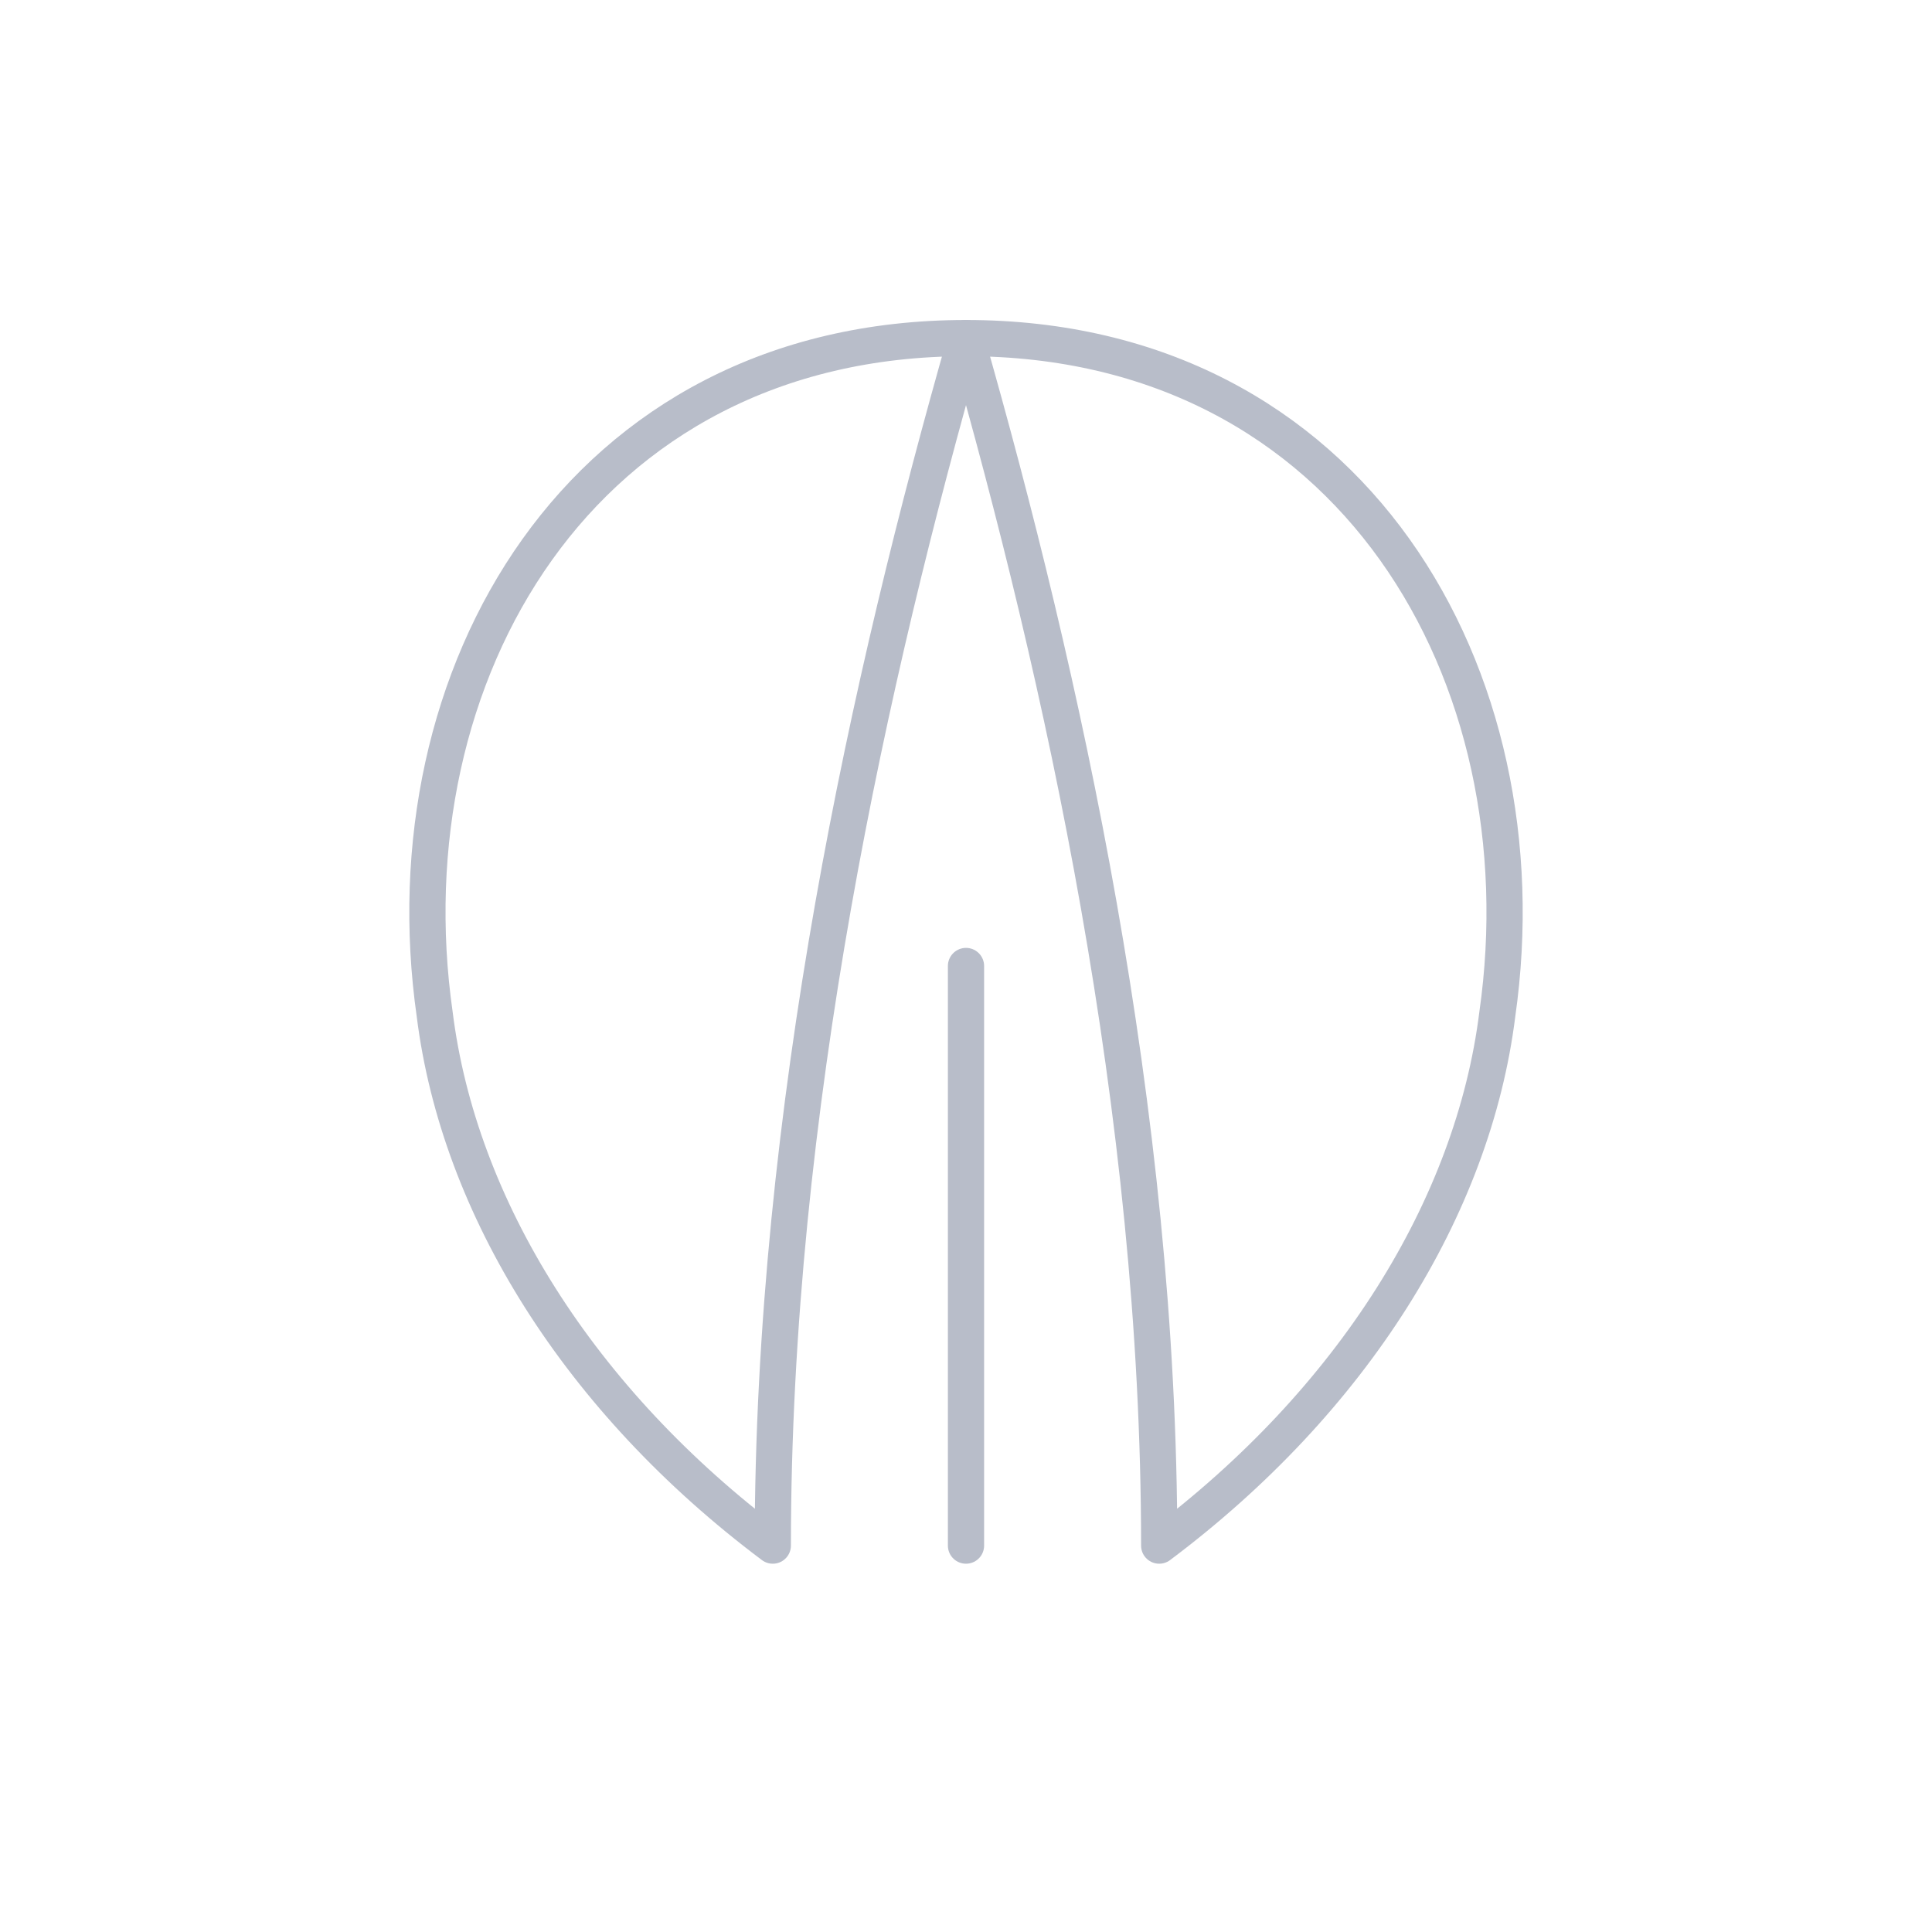
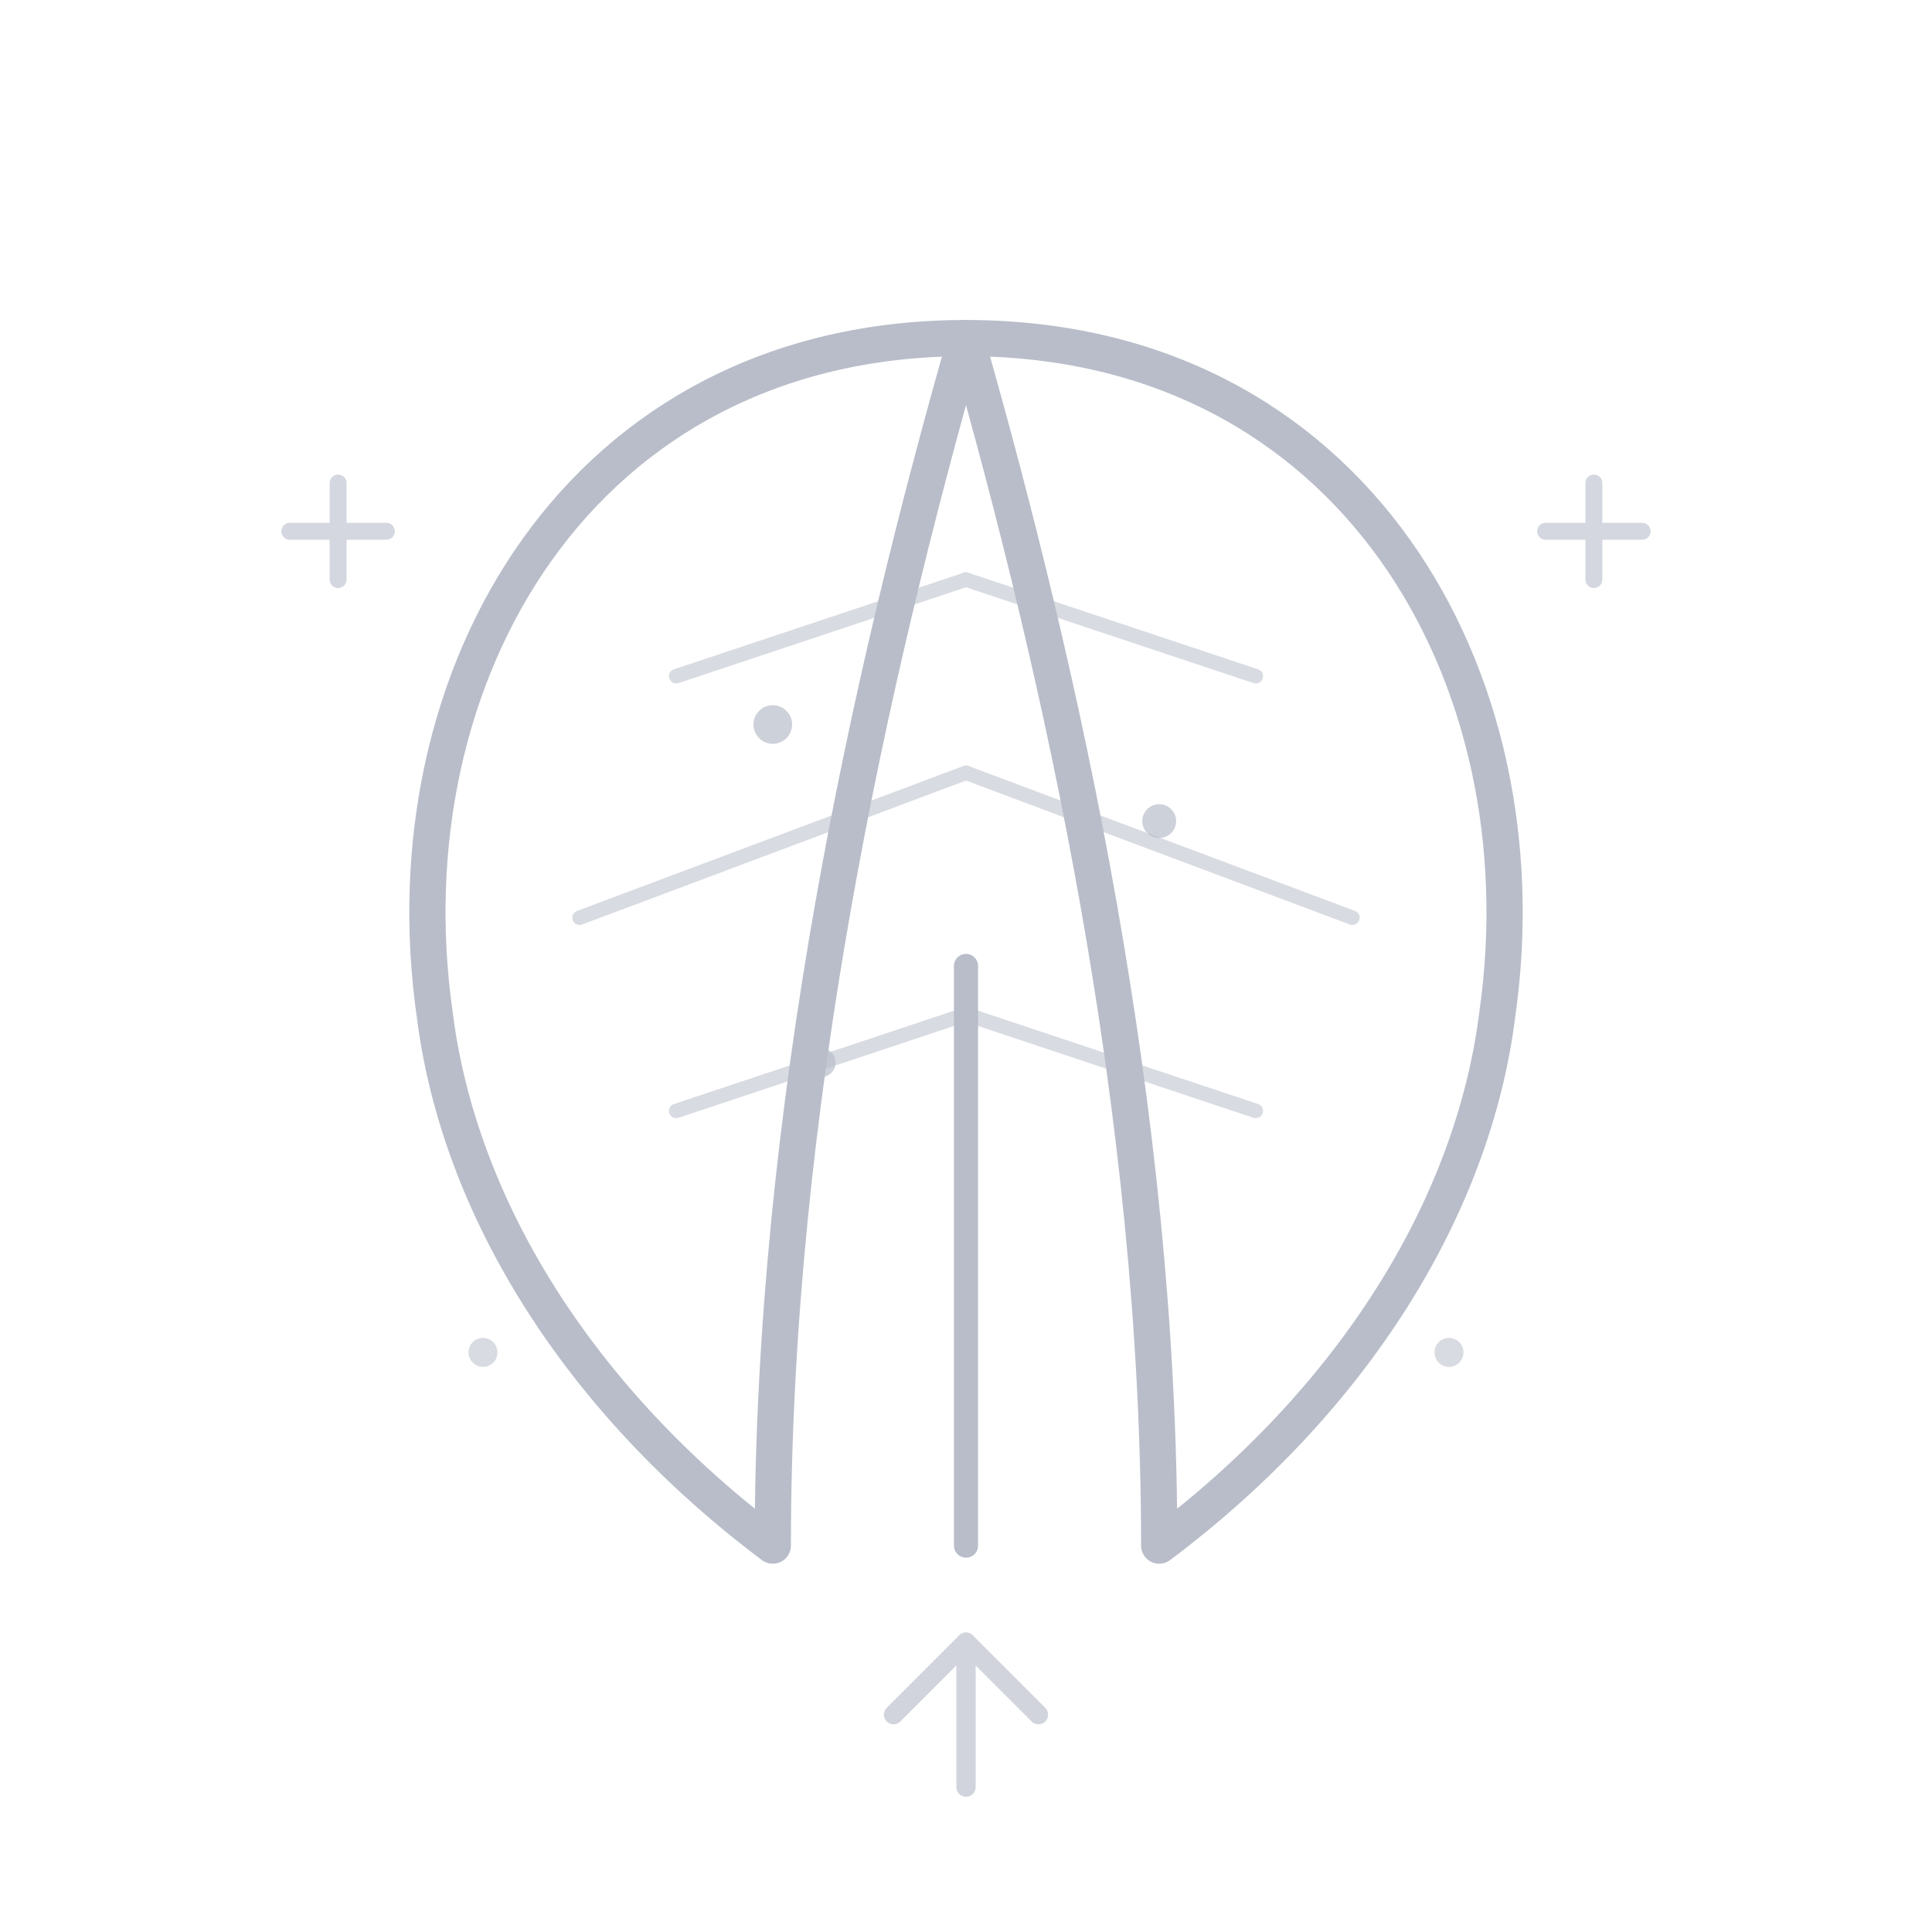
- <svg xmlns="http://www.w3.org/2000/svg" viewBox="0 0 80 80" fill="none" stroke="#B8BDC9" stroke-width="1.5" stroke-linecap="round" stroke-linejoin="round" role="img" aria-label="Sostenibilità">
-   <path d="M40 14 c -16 0 -24 14 -22 28 c 1 8 6 16 14 22 c 0 -18 4 -36 8 -50 z" />
-   <path d="M40 14 c 16 0 24 14 22 28 c -1 8 -6 16 -14 22 c 0 -18 -4 -36 -8 -50 z" />
-   <line x1="40" y1="64" x2="40" y2="40" />
+ <svg xmlns="http://www.w3.org/2000/svg" viewBox="0 0 80 80" fill="none" stroke="#B8BDC9" stroke-linecap="round" stroke-linejoin="round" role="img" aria-label="Sostenibilità">
+   <path d="M40 14 c -16 0 -24 14 -22 28 c 1 8 6 16 14 22 c 0 -18 4 -36 8 -50 z" stroke-width="1.5" />
+   <path d="M40 14 c 16 0 24 14 22 28 c -1 8 -6 16 -14 22 c 0 -18 -4 -36 -8 -50 z" stroke-width="1.5" />
+   <line x1="40" y1="64" x2="40" y2="40" stroke-width="1" />
+   <g stroke-width="0.6" opacity="0.55">
+     <path d="M40 24 L 28 28" />
+     <path d="M40 24 L 52 28" />
+     <path d="M40 32 L 24 38" />
+     <path d="M40 32 L 56 38" />
+     <path d="M40 42 L 28 46" />
+     <path d="M40 42 L 52 46" />
+   </g>
+   <g fill="#B8BDC9" stroke="none" opacity="0.7">
+     <circle cx="32" cy="30" r="0.8" />
+     <circle cx="48" cy="34" r="0.7" />
+     <circle cx="34" cy="44" r="0.6" />
+   </g>
+   <g stroke-width="0.8" opacity="0.65">
+     <line x1="40" y1="68" x2="40" y2="74" />
+     <path d="M37 71 L 40 68 L 43 71" />
+   </g>
+   <g stroke-width="0.7" opacity="0.6">
+     <path d="M14 20 L 14 24 M 12 22 L 16 22" />
+     <path d="M66 20 L 66 24 M 64 22 L 68 22" />
+   </g>
+   <g fill="#B8BDC9" stroke="none" opacity="0.55">
+     <circle cx="20" cy="56" r="0.6" />
+     <circle cx="60" cy="56" r="0.6" />
+   </g>
</svg>
